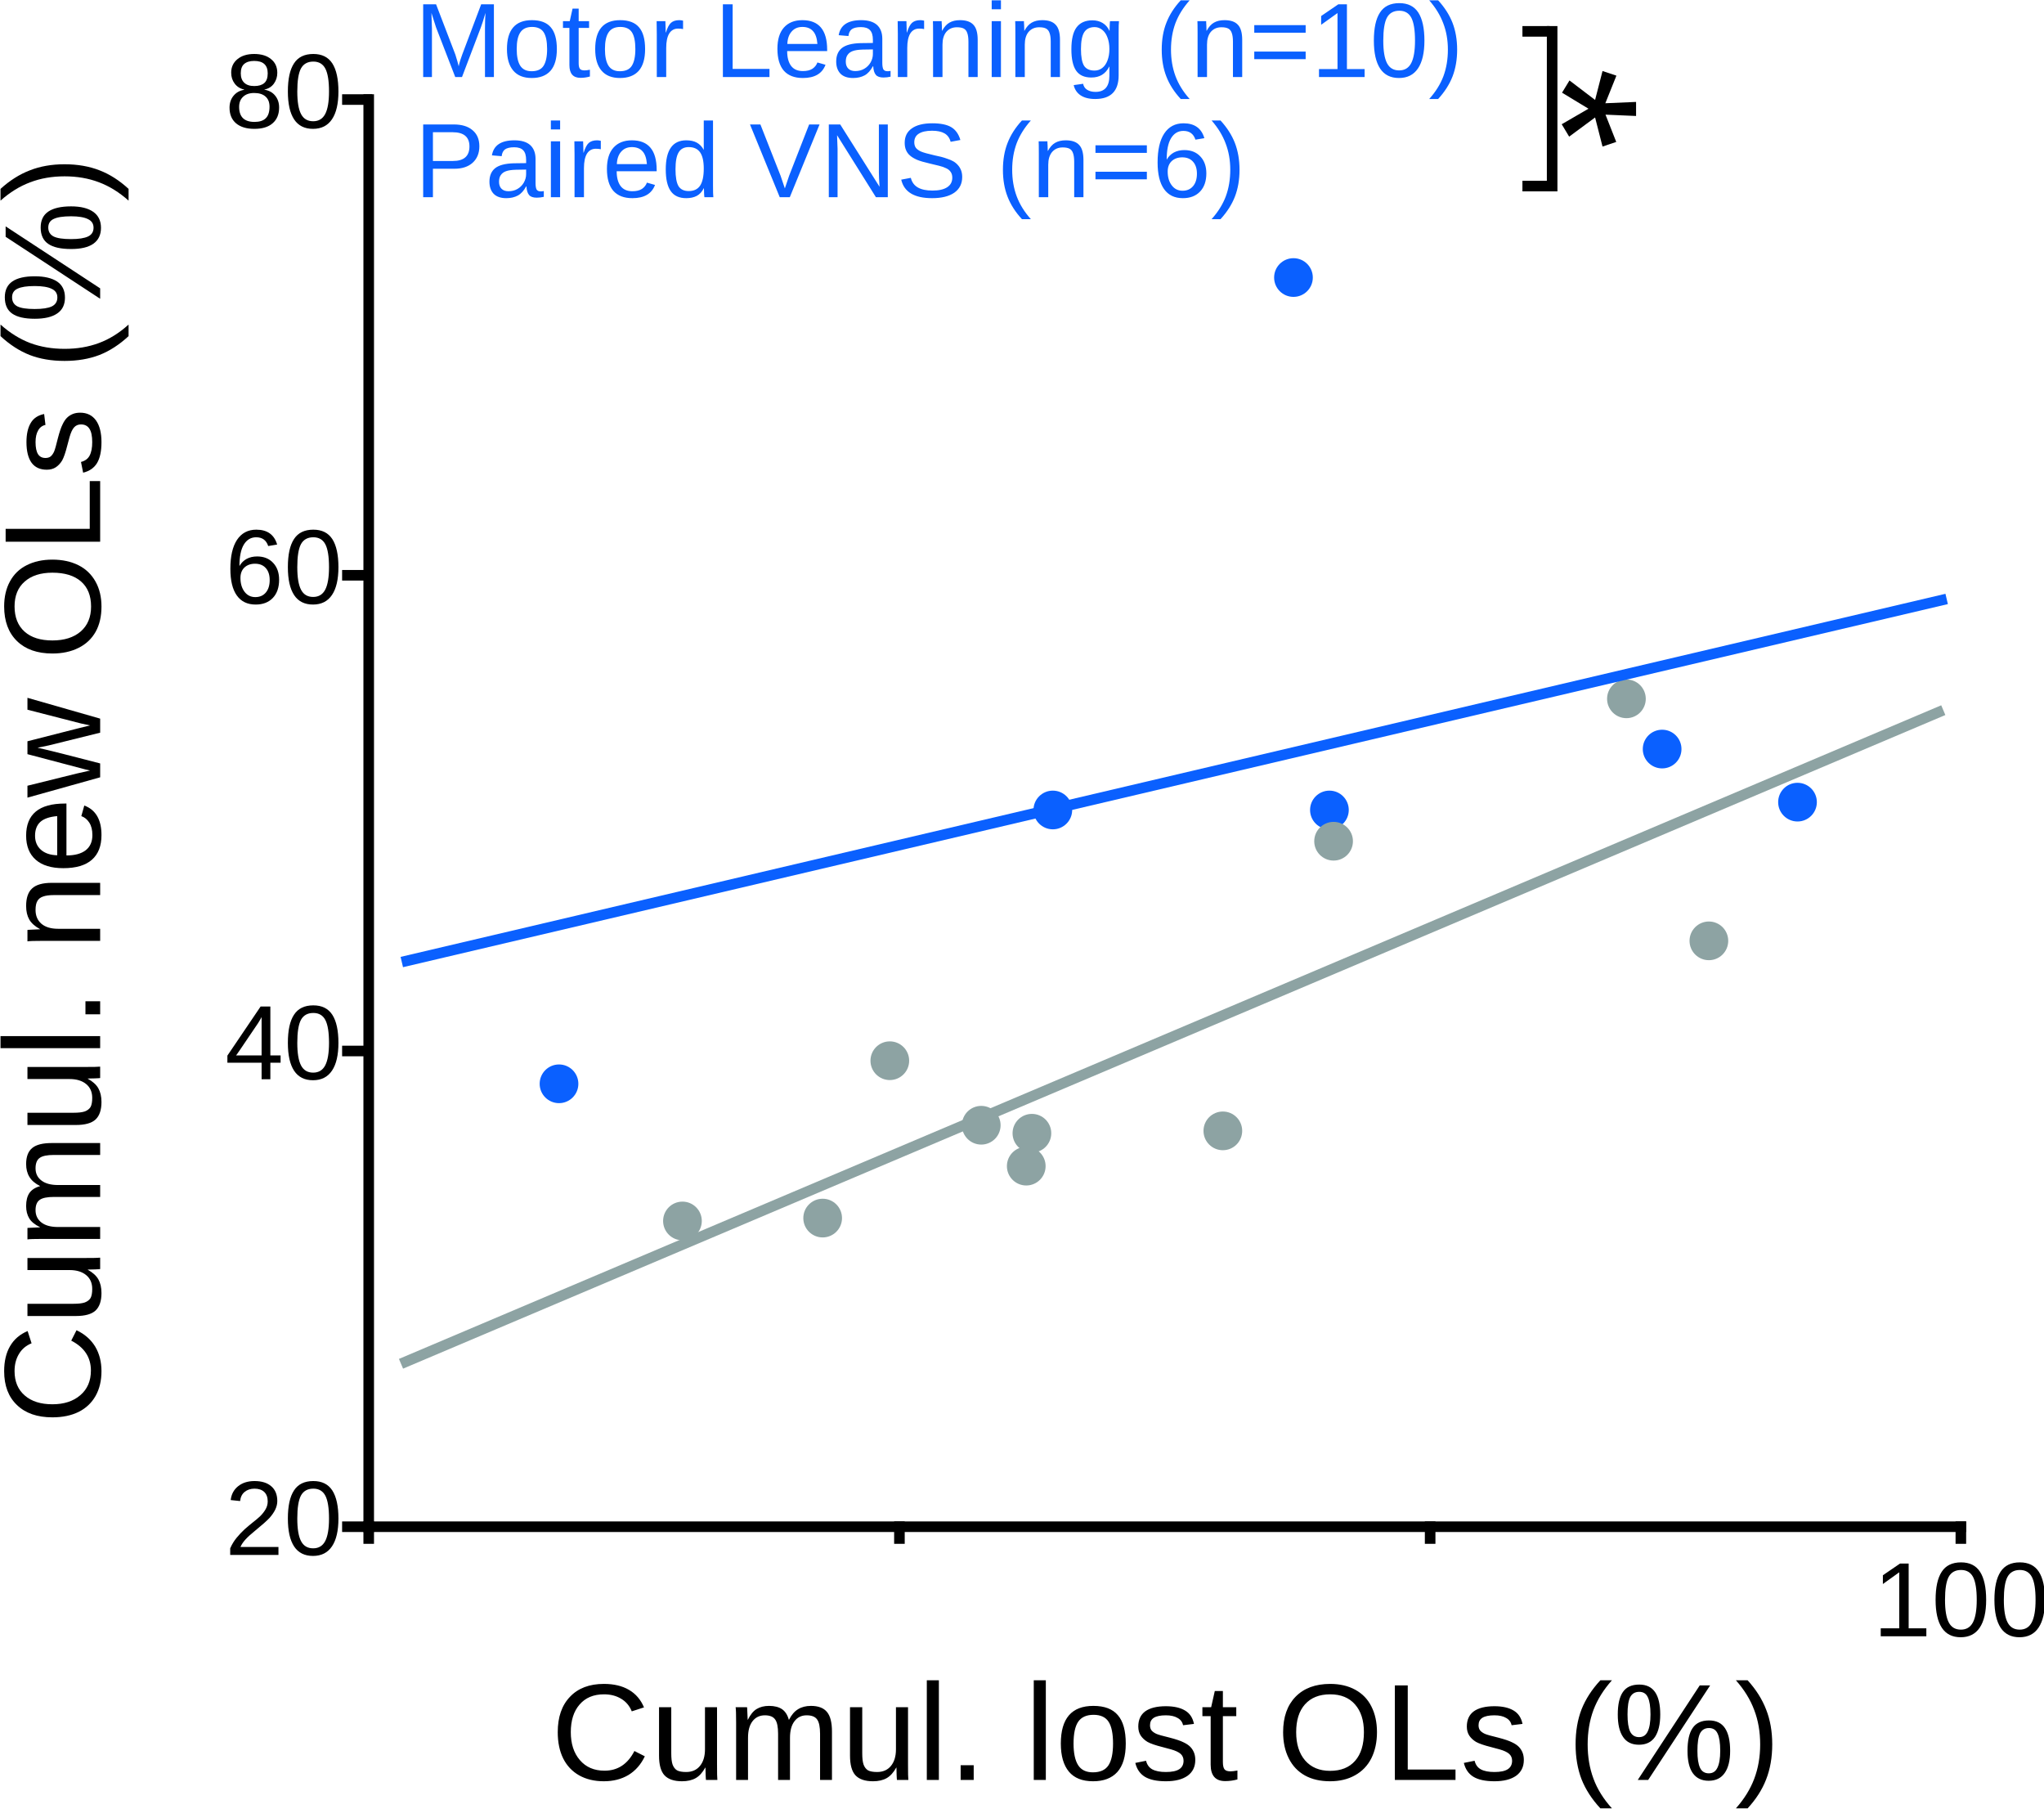
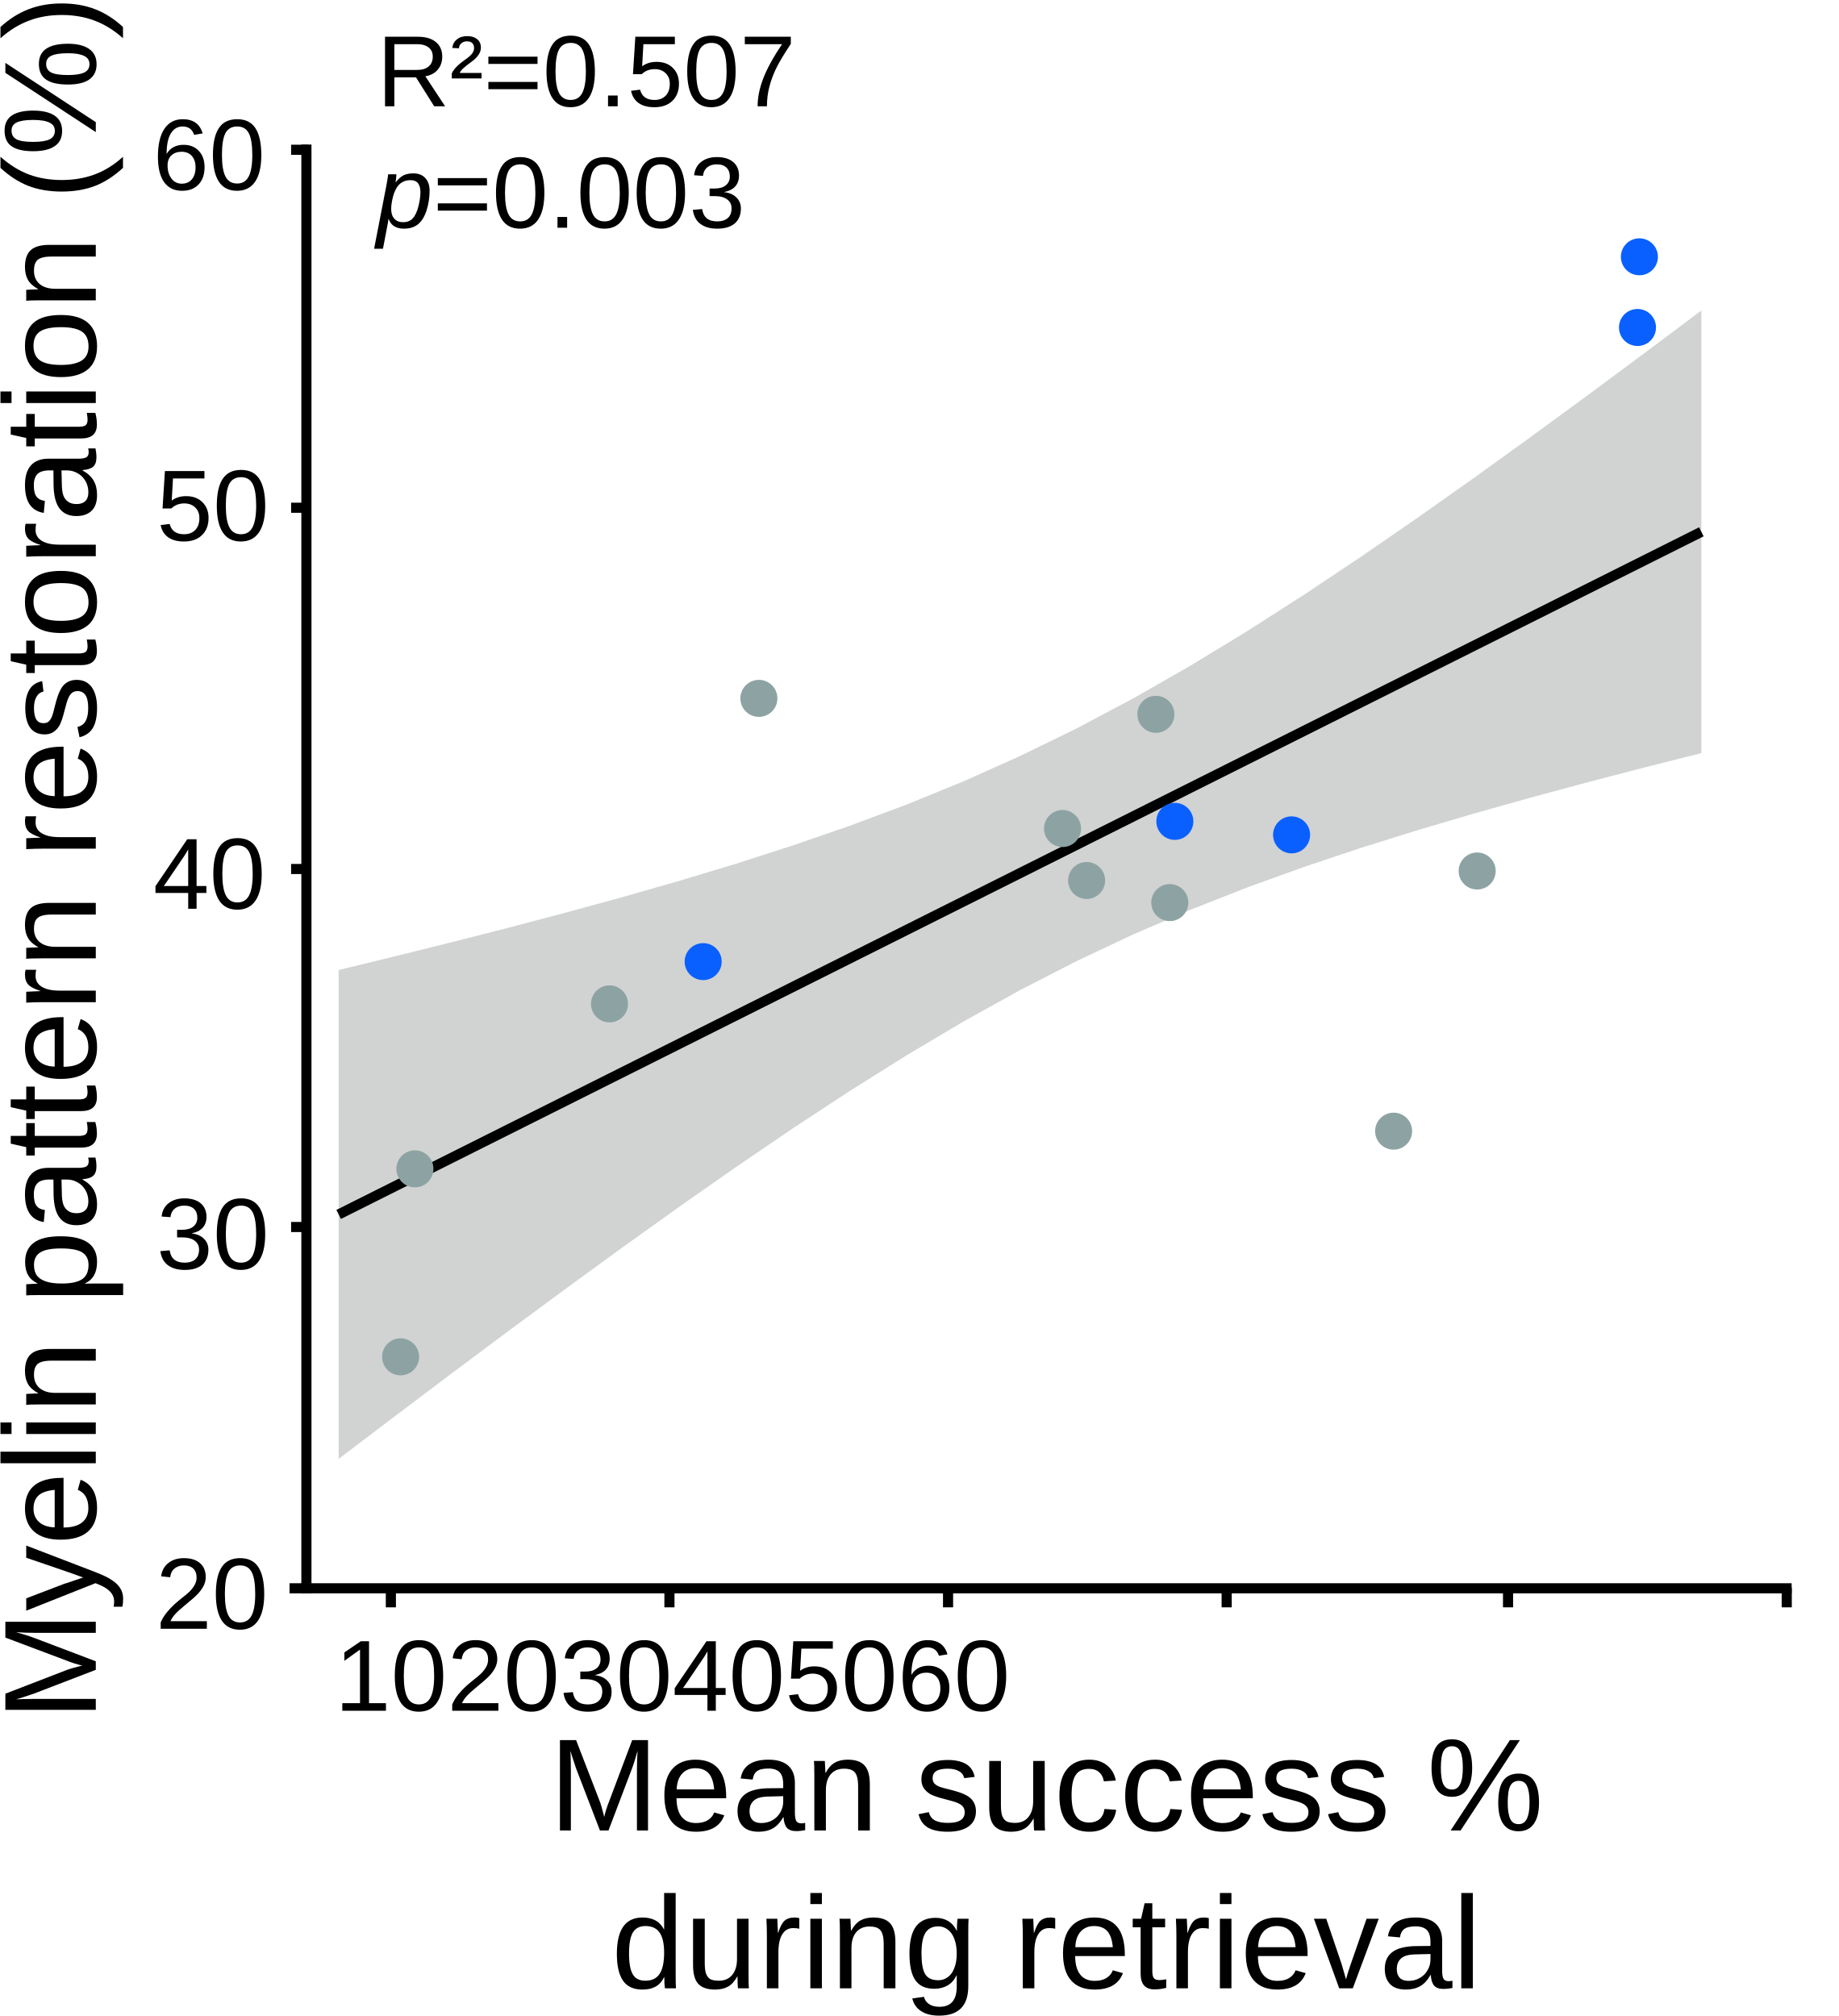
- <svg xmlns="http://www.w3.org/2000/svg" version="1.1" id="svg2" width="257.702" height="227.999" viewBox="0 0 257.702 227.999">
-   <defs id="defs6">
-     <clipPath clipPathUnits="userSpaceOnUse" id="clipPath1166">
-       <path d="M 0,848.693 H 668.693 V 0 H 0 Z" id="path1164" />
+ <svg xmlns="http://www.w3.org/2000/svg" version="1.1" id="svg1" width="242.263" height="265.748" viewBox="0 0 242.263 265.748">
+   <defs id="defs1">
+     <clipPath clipPathUnits="userSpaceOnUse" id="clipPath124">
+       <path d="M 0,0 H 669 V 849 H 0 Z" id="path124" />
    </clipPath>
-     <clipPath clipPathUnits="userSpaceOnUse" id="clipPath1198">
-       <path d="M 0,848.693 H 668.693 V 0 H 0 Z" id="path1196" />
-     </clipPath>
-     <clipPath clipPathUnits="userSpaceOnUse" id="clipPath1236">
-       <path d="M 0,848.693 H 668.693 V 0 H 0 Z" id="path1234" />
-     </clipPath>
-     <clipPath clipPathUnits="userSpaceOnUse" id="clipPath1260">
-       <path d="M 0,848.693 H 668.693 V 0 H 0 Z" id="path1258" />
+     <clipPath clipPathUnits="userSpaceOnUse" id="clipPath125">
+       <path d="M 636.036,436.516 H 815.62 V 587.891 H 636.036 Z" id="path125" />
    </clipPath>
  </defs>
-   <g id="g8" transform="matrix(1.333333,0,0,-1.333333,-570.2572,905.9661)">
-     <g id="g28987">
-       <text xml:space="preserve" transform="matrix(1,0,0,-1,479.7759,511.2109)" style="font-variant:normal;font-weight:normal;font-stretch:normal;font-size:13px;font-family:Arial;-inkscape-font-specification:ArialMT;writing-mode:lr-tb;fill:#000000;fill-opacity:1;fill-rule:nonzero;stroke:none" id="text1148">
-         <tspan x="0 9.386 16.614 27.443 34.671 37.557 41.171 44.785 47.671 54.899 61.399 65.013 68.627 78.741 85.969 92.469 96.083 100.412 111.969" y="0" id="tspan1146">Cumul. lost OLs (%)</tspan>
+   <g id="g1" transform="translate(-591.4049,-395.5853)">
+     <g id="g353">
+       <path id="path102" d="m 482.188,-453.685 v -1.957" style="fill:none;stroke:#000000;stroke-width:1;stroke-linecap:butt;stroke-linejoin:miter;stroke-miterlimit:10;stroke-dasharray:none;stroke-opacity:1" transform="scale(1.333333,-1.333204)" />
+       <path id="path103" d="m 509.723,-453.685 v -1.957" style="fill:none;stroke:#000000;stroke-width:1;stroke-linecap:butt;stroke-linejoin:miter;stroke-miterlimit:10;stroke-dasharray:none;stroke-opacity:1" transform="scale(1.333333,-1.333204)" />
+       <path id="path104" d="m 537.262,-453.685 v -1.957" style="fill:none;stroke:#000000;stroke-width:1;stroke-linecap:butt;stroke-linejoin:miter;stroke-miterlimit:10;stroke-dasharray:none;stroke-opacity:1" transform="scale(1.333333,-1.333204)" />
+       <path id="path105" d="m 564.801,-453.685 v -1.957" style="fill:none;stroke:#000000;stroke-width:1;stroke-linecap:butt;stroke-linejoin:miter;stroke-miterlimit:10;stroke-dasharray:none;stroke-opacity:1" transform="scale(1.333333,-1.333204)" />
+       <path id="path106" d="m 592.613,-453.685 v -1.957" style="fill:none;stroke:#000000;stroke-width:1;stroke-linecap:butt;stroke-linejoin:miter;stroke-miterlimit:10;stroke-dasharray:none;stroke-opacity:1" transform="scale(1.333333,-1.333204)" />
+       <path id="path107" d="m 620.16,-453.685 v -1.957" style="fill:none;stroke:#000000;stroke-width:1;stroke-linecap:butt;stroke-linejoin:miter;stroke-miterlimit:10;stroke-dasharray:none;stroke-opacity:1" transform="scale(1.333333,-1.333204)" />
+       <path id="path108" d="M 620.145,-453.759 H 473.84" style="fill:none;stroke:#000000;stroke-width:1;stroke-linecap:square;stroke-linejoin:miter;stroke-miterlimit:10;stroke-dasharray:none;stroke-opacity:1" transform="scale(1.333333,-1.333204)" />
+       <text id="text108" xml:space="preserve" transform="matrix(1.333333,0,0,1.333204,635.4973,621.0964)">
+         <tspan id="tspan108" style="font-variant:normal;font-weight:normal;font-size:10.005px;font-family:Arial;writing-mode:lr-tb;fill:#000000;fill-opacity:1;fill-rule:nonzero;stroke:none" x="0" dx="0 0 16.408 0 16.408 0 16.418 0 16.688 0 16.418" y="0">102030405060</tspan>
      </text>
-       <text xml:space="preserve" transform="matrix(0,1,1,0,437.1636,544.833)" style="font-variant:normal;font-weight:normal;font-stretch:normal;font-size:13px;font-family:Arial;-inkscape-font-specification:ArialMT;writing-mode:lr-tb;fill:#000000;fill-opacity:1;fill-rule:nonzero;stroke:none" id="text1152">
-         <tspan x="0 9.386 16.614 27.443 34.671 37.557 41.171 44.785 52.013 59.241 68.627 72.241 82.355 89.583 96.083 99.697 104.026 115.583" y="0" id="tspan1150">Cumul. new OLs (%)</tspan>
+       <text id="text109" xml:space="preserve" transform="matrix(1.333333,0,0,1.333203,663.7851,636.8769)">
+         <tspan id="tspan109" style="font-variant:normal;font-weight:normal;font-size:13.006px;font-family:Arial;writing-mode:lr-tb;fill:#000000;fill-opacity:1;fill-rule:nonzero;stroke:none" x="0" y="0">Mean success %</tspan>
+         <tspan id="tspan110" style="font-variant:normal;font-weight:normal;font-size:13.006px;font-family:Arial;writing-mode:lr-tb;fill:#000000;fill-opacity:1;fill-rule:nonzero;stroke:none" x="6.139" y="15.607">during retrieval</tspan>
      </text>
-       <text xml:space="preserve" transform="matrix(1,0,0,-1,466.8799,672.1943)" style="font-variant:normal;font-weight:normal;font-stretch:normal;font-size:10px;font-family:Arial;-inkscape-font-specification:ArialMT;writing-mode:lr-tb;fill:#0a60ff;fill-opacity:1;fill-rule:nonzero;stroke:none" id="text1158">
-         <tspan x="0 8.33 13.89 16.67 22.23 25.56 28.34 33.9 39.46 45.02 48.35 53.91 56.13 61.69 67.25 70.03 73.36 78.92 84.76 90.32 95.88" y="0" id="tspan1154">Motor Learning (n=10)</tspan>
-         <tspan x="0 6.67 12.23 14.45 17.78 23.34 28.9 31.68 38.35 45.57 52.24 55.02 58.35 63.91 69.75 75.31" y="11.36" id="tspan1156">Paired VNS (n=6)</tspan>
+       <text id="text110" xml:space="preserve" transform="matrix(1.333333,0,0,1.333204,611.9162,610.2905)">
+         <tspan id="tspan111" style="font-variant:normal;font-weight:normal;font-size:10.005px;font-family:Arial;writing-mode:lr-tb;fill:#000000;fill-opacity:1;fill-rule:nonzero;stroke:none" x="0" y="0">20</tspan>
+         <tspan id="tspan112" style="font-variant:normal;font-weight:normal;font-size:10.005px;font-family:Arial;writing-mode:lr-tb;fill:#000000;fill-opacity:1;fill-rule:nonzero;stroke:none" x="0.09" y="-35.576">30</tspan>
+         <tspan id="tspan113" style="font-variant:normal;font-weight:normal;font-size:10.005px;font-family:Arial;writing-mode:lr-tb;fill:#000000;fill-opacity:1;fill-rule:nonzero;stroke:none" x="-0.25" y="-71.193">40</tspan>
+         <tspan id="tspan114" style="font-variant:normal;font-weight:normal;font-size:10.005px;font-family:Arial;writing-mode:lr-tb;fill:#000000;fill-opacity:1;fill-rule:nonzero;stroke:none" x="0.09" y="-107.599">50</tspan>
+         <tspan id="tspan115" style="font-variant:normal;font-weight:normal;font-size:10.005px;font-family:Arial;writing-mode:lr-tb;fill:#000000;fill-opacity:1;fill-rule:nonzero;stroke:none" x="-0.29" y="-142.275">60</tspan>
      </text>
-       <g id="g1160">
-         <g id="g1162" clip-path="url(#clipPath1166)">
-           <g id="g1168" transform="translate(613.1077,535.1492)">
-             <path d="M 0,0 H -150.55" style="fill:none;stroke:#000000;stroke-width:1;stroke-linecap:square;stroke-linejoin:miter;stroke-miterlimit:10;stroke-dasharray:none;stroke-opacity:1" id="path1170" />
-           </g>
-           <g id="g1172" transform="translate(462.5578,535.1492)">
-             <path d="M 0,0 V -1.117" style="fill:none;stroke:#000000;stroke-width:1;stroke-linecap:square;stroke-linejoin:miter;stroke-miterlimit:10;stroke-dasharray:none;stroke-opacity:1" id="path1174" />
-           </g>
-           <g id="g1176" transform="translate(512.7411,535.1492)">
-             <path d="M 0,0 V -1.117" style="fill:none;stroke:#000000;stroke-width:1;stroke-linecap:square;stroke-linejoin:miter;stroke-miterlimit:10;stroke-dasharray:none;stroke-opacity:1" id="path1178" />
-           </g>
-           <g id="g1180" transform="translate(562.9244,535.1492)">
-             <path d="M 0,0 V -1.117" style="fill:none;stroke:#000000;stroke-width:1;stroke-linecap:square;stroke-linejoin:miter;stroke-miterlimit:10;stroke-dasharray:none;stroke-opacity:1" id="path1182" />
-           </g>
-           <g id="g1184" transform="translate(613.1077,535.1492)">
-             <path d="M 0,0 V -1.117" style="fill:none;stroke:#000000;stroke-width:1;stroke-linecap:square;stroke-linejoin:miter;stroke-miterlimit:10;stroke-dasharray:none;stroke-opacity:1" id="path1186" />
+       <path id="path115" d="m 472.172,-453.759 h 1.668" style="fill:none;stroke:#000000;stroke-width:1;stroke-linecap:butt;stroke-linejoin:miter;stroke-miterlimit:10;stroke-dasharray:none;stroke-opacity:1" transform="scale(1.333333,-1.333204)" />
+       <path id="path116" d="m 472.328,-418.037 h 1.668" style="fill:none;stroke:#000000;stroke-width:1;stroke-linecap:butt;stroke-linejoin:miter;stroke-miterlimit:10;stroke-dasharray:none;stroke-opacity:1" transform="scale(1.333333,-1.333204)" />
+       <path id="path117" d="m 472.328,-382.639 h 1.668" style="fill:none;stroke:#000000;stroke-width:1;stroke-linecap:butt;stroke-linejoin:miter;stroke-miterlimit:10;stroke-dasharray:none;stroke-opacity:1" transform="scale(1.333333,-1.333204)" />
+       <path id="path118" d="m 472.328,-346.92 h 1.668" style="fill:none;stroke:#000000;stroke-width:1;stroke-linecap:butt;stroke-linejoin:miter;stroke-miterlimit:10;stroke-dasharray:none;stroke-opacity:1" transform="scale(1.333333,-1.333204)" />
+       <path id="path119" d="m 472.328,-311.526 h 1.668" style="fill:none;stroke:#000000;stroke-width:1;stroke-linecap:butt;stroke-linejoin:miter;stroke-miterlimit:10;stroke-dasharray:none;stroke-opacity:1" transform="scale(1.333333,-1.333204)" />
+       <path id="path120" d="m 473.84,-453.759 v 142.248" style="fill:none;stroke:#000000;stroke-width:1;stroke-linecap:square;stroke-linejoin:miter;stroke-miterlimit:10;stroke-dasharray:none;stroke-opacity:1" transform="scale(1.333333,-1.333204)" />
+       <text id="text120" xml:space="preserve" transform="matrix(0,-1.333333,1.333463,0,604.0298,627.2061)">
+         <tspan id="tspan120" style="font-variant:normal;font-weight:normal;font-size:13.005px;font-family:Arial;writing-mode:lr-tb;fill:#000000;fill-opacity:1;fill-rule:nonzero;stroke:none" x="0" y="0"> Myelin pattern restoration (%)</tspan>
+       </text>
+       <text id="text121" xml:space="preserve" transform="matrix(1.333333,0,0,1.333204,641.0428,409.5942)">
+         <tspan id="tspan121" style="font-variant:normal;font-weight:normal;font-size:10.005px;font-family:Arial;writing-mode:lr-tb;fill:#000000;fill-opacity:1;fill-rule:nonzero;stroke:none" x="0" y="0">R²=0.507</tspan>
+         <tspan id="tspan122" style="font-style:italic;font-variant:normal;font-weight:normal;font-size:10.005px;font-family:Arial;writing-mode:lr-tb;fill:#000000;fill-opacity:1;fill-rule:nonzero;stroke:none" x="0" y="12.006">p</tspan>
+         <tspan id="tspan123" style="font-variant:normal;font-weight:normal;font-size:10.005px;font-family:Arial;writing-mode:lr-tb;fill:#000000;fill-opacity:1;fill-rule:nonzero;stroke:none" x="5.563" y="12.006">=0.003</tspan>
+       </text>
+       <g opacity="0.247" id="g128">
+         <g clip-path="url(#clipPath125)" id="g127">
+           <g id="g126">
+             <path d="m 477.027,392.59 5.614,-1.367 5.609,-1.395 5.613,-1.433 5.614,-1.481 5.609,-1.535 5.613,-1.606 5.613,-1.695 5.61,-1.805 5.613,-1.937 5.613,-2.098 5.614,-2.289 5.609,-2.511 5.613,-2.739 5.61,-2.98 5.613,-3.211 5.613,-3.414 5.614,-3.598 5.609,-3.742 5.613,-3.867 5.614,-3.969 5.609,-4.047 5.613,-4.113 5.613,-4.164 5.614,-4.207 v 43.758 l -5.614,1.417 -5.613,1.461 -5.613,1.512 -5.609,1.578 -5.614,1.653 -5.613,1.757 -5.609,1.879 -5.614,2.028 -5.613,2.211 -5.613,2.414 -5.61,2.644 -5.613,2.883 -5.609,3.113 -5.614,3.336 -5.613,3.524 -5.613,3.687 -5.61,3.82 -5.613,3.93 -5.613,4.016 -5.609,4.09 -5.614,4.14 -5.613,4.192 -5.609,4.23 -5.614,4.258 z" style="fill:#464749;fill-opacity:1;fill-rule:evenodd;stroke:none" transform="scale(1.333333)" clip-path="url(#clipPath124)" id="path126" />
          </g>
        </g>
      </g>
-       <text xml:space="preserve" transform="matrix(1,0,0,-1,604.7661,524.7939)" style="font-variant:normal;font-weight:normal;font-stretch:normal;font-size:10px;font-family:Arial;-inkscape-font-specification:ArialMT;writing-mode:lr-tb;fill:#000000;fill-opacity:1;fill-rule:nonzero;stroke:none" id="text1190">
-         <tspan x="0 5.56 11.12 -147.77 -142.21 -47.4 -41.84 -97.58 -92.02" y="0" id="tspan1188">100408060</tspan>
-       </text>
-       <g id="g1192">
-         <g id="g1194" clip-path="url(#clipPath1198)">
-           <g id="g1200" transform="translate(460.0424,535.1492)">
-             <path d="M 0,0 H 2.53" style="fill:none;stroke:#000000;stroke-width:1;stroke-linecap:butt;stroke-linejoin:miter;stroke-miterlimit:10;stroke-dasharray:none;stroke-opacity:1" id="path1202" />
-           </g>
-           <g id="g1204" transform="translate(460.0424,580.1208)">
-             <path d="M 0,0 H 2.835" style="fill:none;stroke:#000000;stroke-width:1;stroke-linecap:butt;stroke-linejoin:miter;stroke-miterlimit:10;stroke-dasharray:none;stroke-opacity:1" id="path1206" />
-           </g>
-           <g id="g1208" transform="translate(460.0424,625.0924)">
-             <path d="M 0,0 H 2.835" style="fill:none;stroke:#000000;stroke-width:1;stroke-linecap:butt;stroke-linejoin:miter;stroke-miterlimit:10;stroke-dasharray:none;stroke-opacity:1" id="path1210" />
-           </g>
-           <g id="g1212" transform="translate(460.0424,670.064)">
-             <path d="M 0,0 H 2.835" style="fill:none;stroke:#000000;stroke-width:1;stroke-linecap:butt;stroke-linejoin:miter;stroke-miterlimit:10;stroke-dasharray:none;stroke-opacity:1" id="path1214" />
-           </g>
-           <g id="g1216" transform="translate(462.5578,535.1492)">
-             <path d="M 0,0 V 134.915" style="fill:none;stroke:#000000;stroke-width:1;stroke-linecap:square;stroke-linejoin:miter;stroke-miterlimit:10;stroke-dasharray:none;stroke-opacity:1" id="path1218" />
-           </g>
-         </g>
-       </g>
-       <text xml:space="preserve" transform="matrix(1,0,0,-1,448.9604,532.4814)" style="font-variant:normal;font-weight:normal;font-stretch:normal;font-size:10px;font-family:Arial;-inkscape-font-specification:ArialMT;writing-mode:lr-tb;fill:#000000;fill-opacity:1;fill-rule:nonzero;stroke:none" id="text1228">
-         <tspan x="0 5.56" y="0" id="tspan1220">20</tspan>
-         <tspan x="0 5.56" y="-44.97" id="tspan1222">40</tspan>
-         <tspan x="0 5.56" y="-89.94" id="tspan1224">60</tspan>
-         <tspan x="0 5.56" y="-134.91" id="tspan1226">80</tspan>
-       </text>
-       <g id="g1230">
-         <g id="g1232" clip-path="url(#clipPath1236)">
-           <g id="g1238" transform="translate(574.4604,676.5104)">
-             <path d="M 0,0 V -14.626" style="fill:none;stroke:#000000;stroke-width:1;stroke-linecap:square;stroke-linejoin:miter;stroke-miterlimit:10;stroke-dasharray:none;stroke-opacity:1" id="path1240" />
-           </g>
-           <g id="g1242" transform="translate(572.1514,676.5104)">
-             <path d="M 0,0 H 1.561" style="fill:none;stroke:#000000;stroke-width:1;stroke-linecap:square;stroke-linejoin:miter;stroke-miterlimit:10;stroke-dasharray:none;stroke-opacity:1" id="path1244" />
-           </g>
-           <g id="g1246" transform="translate(572.1511,661.8848)">
-             <path d="M 0,0 H 1.561" style="fill:none;stroke:#000000;stroke-width:1;stroke-linecap:square;stroke-linejoin:miter;stroke-miterlimit:10;stroke-dasharray:none;stroke-opacity:1" id="path1248" />
-           </g>
-         </g>
-       </g>
-       <text xml:space="preserve" transform="matrix(0,-1,-1,0,568.6309,673.0889)" style="font-variant:normal;font-weight:normal;font-stretch:normal;font-size:20px;font-family:Arial;-inkscape-font-specification:ArialMT;writing-mode:lr-tb;fill:#000000;fill-opacity:1;fill-rule:nonzero;stroke:none" id="text1252">
-         <tspan x="0" y="0" id="tspan1250">*</tspan>
-       </text>
-       <g id="g1254">
-         <g id="g1256" clip-path="url(#clipPath1260)">
-           <g id="g1262" transform="translate(481.8813,577.0191)">
-             <path d="m 0,0 c 0,-0.734 -0.595,-1.329 -1.329,-1.329 -0.735,0 -1.33,0.595 -1.33,1.329 0,0.734 0.595,1.329 1.33,1.329 C -0.595,1.329 0,0.734 0,0" style="fill:#0a60ff;fill-opacity:1;fill-rule:nonzero;stroke:none" id="path1264" />
-           </g>
-           <g id="g1266" transform="translate(481.8813,577.0191)">
-             <path d="m 0,0 c 0,-0.734 -0.595,-1.329 -1.329,-1.329 -0.735,0 -1.33,0.595 -1.33,1.329 0,0.734 0.595,1.329 1.33,1.329 C -0.595,1.329 0,0.734 0,0 Z" style="fill:none;stroke:#0a60ff;stroke-width:1;stroke-linecap:butt;stroke-linejoin:miter;stroke-miterlimit:10;stroke-dasharray:none;stroke-opacity:1" id="path1268" />
-           </g>
-           <g id="g1270" transform="translate(493.5536,564.0526)">
-             <path d="m 0,0 c 0,-0.734 -0.595,-1.329 -1.329,-1.329 -0.735,0 -1.33,0.595 -1.33,1.329 0,0.734 0.595,1.329 1.33,1.329 C -0.595,1.329 0,0.734 0,0" style="fill:#8da3a3;fill-opacity:1;fill-rule:nonzero;stroke:none" id="path1272" />
-           </g>
-           <g id="g1274" transform="translate(493.5536,564.0526)">
-             <path d="m 0,0 c 0,-0.734 -0.595,-1.329 -1.329,-1.329 -0.735,0 -1.33,0.595 -1.33,1.329 0,0.734 0.595,1.329 1.33,1.329 C -0.595,1.329 0,0.734 0,0 Z" style="fill:none;stroke:#8da3a3;stroke-width:1;stroke-linecap:butt;stroke-linejoin:miter;stroke-miterlimit:10;stroke-dasharray:none;stroke-opacity:1" id="path1276" />
-           </g>
-           <g id="g1278" transform="translate(506.8116,564.3251)">
-             <path d="m 0,0 c 0,-0.734 -0.595,-1.329 -1.329,-1.329 -0.735,0 -1.33,0.595 -1.33,1.329 0,0.734 0.595,1.329 1.33,1.329 C -0.595,1.329 0,0.734 0,0" style="fill:#8da3a3;fill-opacity:1;fill-rule:nonzero;stroke:none" id="path1280" />
-           </g>
-           <g id="g1282" transform="translate(506.8116,564.3251)">
-             <path d="m 0,0 c 0,-0.734 -0.595,-1.329 -1.329,-1.329 -0.735,0 -1.33,0.595 -1.33,1.329 0,0.734 0.595,1.329 1.33,1.329 C -0.595,1.329 0,0.734 0,0 Z" style="fill:none;stroke:#8da3a3;stroke-width:1;stroke-linecap:butt;stroke-linejoin:miter;stroke-miterlimit:10;stroke-dasharray:none;stroke-opacity:1" id="path1284" />
-           </g>
-           <g id="g1286" transform="translate(513.1616,579.2014)">
-             <path d="m 0,0 c 0,-0.734 -0.595,-1.329 -1.329,-1.329 -0.735,0 -1.33,0.595 -1.33,1.329 0,0.734 0.595,1.329 1.33,1.329 C -0.595,1.329 0,0.734 0,0" style="fill:#8da3a3;fill-opacity:1;fill-rule:nonzero;stroke:none" id="path1288" />
-           </g>
-           <g id="g1290" transform="translate(513.1616,579.2014)">
-             <path d="m 0,0 c 0,-0.734 -0.595,-1.329 -1.329,-1.329 -0.735,0 -1.33,0.595 -1.33,1.329 0,0.734 0.595,1.329 1.33,1.329 C -0.595,1.329 0,0.734 0,0 Z" style="fill:none;stroke:#8da3a3;stroke-width:1;stroke-linecap:butt;stroke-linejoin:miter;stroke-miterlimit:10;stroke-dasharray:none;stroke-opacity:1" id="path1292" />
-           </g>
-           <g id="g1294" transform="translate(521.8073,573.1022)">
-             <path d="m 0,0 c 0,-0.734 -0.595,-1.329 -1.329,-1.329 -0.735,0 -1.33,0.595 -1.33,1.329 0,0.734 0.595,1.329 1.33,1.329 C -0.595,1.329 0,0.734 0,0" style="fill:#8da3a3;fill-opacity:1;fill-rule:nonzero;stroke:none" id="path1296" />
-           </g>
-           <g id="g1298" transform="translate(521.8073,573.1022)">
-             <path d="m 0,0 c 0,-0.734 -0.595,-1.329 -1.329,-1.329 -0.735,0 -1.33,0.595 -1.33,1.329 0,0.734 0.595,1.329 1.33,1.329 C -0.595,1.329 0,0.734 0,0 Z" style="fill:none;stroke:#8da3a3;stroke-width:1;stroke-linecap:butt;stroke-linejoin:miter;stroke-miterlimit:10;stroke-dasharray:none;stroke-opacity:1" id="path1300" />
-           </g>
-           <g id="g1302" transform="translate(526.0629,569.2359)">
-             <path d="m 0,0 c 0,-0.734 -0.595,-1.329 -1.329,-1.329 -0.735,0 -1.33,0.595 -1.33,1.329 0,0.734 0.595,1.329 1.33,1.329 C -0.595,1.329 0,0.734 0,0" style="fill:#8da3a3;fill-opacity:1;fill-rule:nonzero;stroke:none" id="path1304" />
-           </g>
-           <g id="g1306" transform="translate(526.0629,569.2359)">
-             <path d="m 0,0 c 0,-0.734 -0.595,-1.329 -1.329,-1.329 -0.735,0 -1.33,0.595 -1.33,1.329 0,0.734 0.595,1.329 1.33,1.329 C -0.595,1.329 0,0.734 0,0 Z" style="fill:none;stroke:#8da3a3;stroke-width:1;stroke-linecap:butt;stroke-linejoin:miter;stroke-miterlimit:10;stroke-dasharray:none;stroke-opacity:1" id="path1308" />
-           </g>
-           <g id="g1310" transform="translate(526.5977,572.3453)">
-             <path d="m 0,0 c 0,-0.734 -0.595,-1.329 -1.329,-1.329 -0.735,0 -1.33,0.595 -1.33,1.329 0,0.734 0.595,1.329 1.33,1.329 C -0.595,1.329 0,0.734 0,0" style="fill:#8da3a3;fill-opacity:1;fill-rule:nonzero;stroke:none" id="path1312" />
-           </g>
-           <g id="g1314" transform="translate(526.5977,572.3453)">
-             <path d="m 0,0 c 0,-0.734 -0.595,-1.329 -1.329,-1.329 -0.735,0 -1.33,0.595 -1.33,1.329 0,0.734 0.595,1.329 1.33,1.329 C -0.595,1.329 0,0.734 0,0 Z" style="fill:none;stroke:#8da3a3;stroke-width:1;stroke-linecap:butt;stroke-linejoin:miter;stroke-miterlimit:10;stroke-dasharray:none;stroke-opacity:1" id="path1316" />
-           </g>
-           <g id="g1318" transform="translate(528.5762,602.9049)">
-             <path d="m 0,0 c 0,-0.734 -0.595,-1.329 -1.329,-1.329 -0.735,0 -1.33,0.595 -1.33,1.329 0,0.734 0.595,1.329 1.33,1.329 C -0.595,1.329 0,0.734 0,0" style="fill:#0a60ff;fill-opacity:1;fill-rule:nonzero;stroke:none" id="path1320" />
-           </g>
-           <g id="g1322" transform="translate(528.5762,602.9049)">
-             <path d="m 0,0 c 0,-0.734 -0.595,-1.329 -1.329,-1.329 -0.735,0 -1.33,0.595 -1.33,1.329 0,0.734 0.595,1.329 1.33,1.329 C -0.595,1.329 0,0.734 0,0 Z" style="fill:none;stroke:#0a60ff;stroke-width:1;stroke-linecap:butt;stroke-linejoin:miter;stroke-miterlimit:10;stroke-dasharray:none;stroke-opacity:1" id="path1324" />
-           </g>
-           <g id="g1326" transform="translate(544.6523,572.57)">
-             <path d="m 0,0 c 0,-0.734 -0.595,-1.329 -1.329,-1.329 -0.735,0 -1.33,0.595 -1.33,1.329 0,0.734 0.595,1.329 1.33,1.329 C -0.595,1.329 0,0.734 0,0" style="fill:#8da3a3;fill-opacity:1;fill-rule:nonzero;stroke:none" id="path1328" />
-           </g>
-           <g id="g1330" transform="translate(544.6523,572.57)">
-             <path d="m 0,0 c 0,-0.734 -0.595,-1.329 -1.329,-1.329 -0.735,0 -1.33,0.595 -1.33,1.329 0,0.734 0.595,1.329 1.33,1.329 C -0.595,1.329 0,0.734 0,0 Z" style="fill:none;stroke:#8da3a3;stroke-width:1;stroke-linecap:butt;stroke-linejoin:miter;stroke-miterlimit:10;stroke-dasharray:none;stroke-opacity:1" id="path1332" />
-           </g>
-           <g id="g1334" transform="translate(551.3301,653.2385)">
-             <path d="m 0,0 c 0,-0.734 -0.595,-1.329 -1.329,-1.329 -0.735,0 -1.33,0.595 -1.33,1.329 0,0.734 0.595,1.329 1.33,1.329 C -0.595,1.329 0,0.734 0,0" style="fill:#0a60ff;fill-opacity:1;fill-rule:nonzero;stroke:none" id="path1336" />
-           </g>
-           <g id="g1338" transform="translate(551.3301,653.2385)">
-             <path d="m 0,0 c 0,-0.734 -0.595,-1.329 -1.329,-1.329 -0.735,0 -1.33,0.595 -1.33,1.329 0,0.734 0.595,1.329 1.33,1.329 C -0.595,1.329 0,0.734 0,0 Z" style="fill:none;stroke:#0a60ff;stroke-width:1;stroke-linecap:butt;stroke-linejoin:miter;stroke-miterlimit:10;stroke-dasharray:none;stroke-opacity:1" id="path1340" />
-           </g>
-           <g id="g1342" transform="translate(554.7297,602.9049)">
-             <path d="m 0,0 c 0,-0.734 -0.595,-1.329 -1.329,-1.329 -0.735,0 -1.33,0.595 -1.33,1.329 0,0.734 0.595,1.329 1.33,1.329 C -0.595,1.329 0,0.734 0,0" style="fill:#0a60ff;fill-opacity:1;fill-rule:nonzero;stroke:none" id="path1344" />
-           </g>
-           <g id="g1346" transform="translate(554.7297,602.9049)">
-             <path d="m 0,0 c 0,-0.734 -0.595,-1.329 -1.329,-1.329 -0.735,0 -1.33,0.595 -1.33,1.329 0,0.734 0.595,1.329 1.33,1.329 C -0.595,1.329 0,0.734 0,0 Z" style="fill:none;stroke:#0a60ff;stroke-width:1;stroke-linecap:butt;stroke-linejoin:miter;stroke-miterlimit:10;stroke-dasharray:none;stroke-opacity:1" id="path1348" />
-           </g>
-           <g id="g1350" transform="translate(555.1238,599.9506)">
-             <path d="m 0,0 c 0,-0.734 -0.595,-1.329 -1.329,-1.329 -0.735,0 -1.33,0.595 -1.33,1.329 0,0.734 0.595,1.329 1.33,1.329 C -0.595,1.329 0,0.734 0,0" style="fill:#8da3a3;fill-opacity:1;fill-rule:nonzero;stroke:none" id="path1352" />
-           </g>
-           <g id="g1354" transform="translate(555.1238,599.9506)">
-             <path d="m 0,0 c 0,-0.734 -0.595,-1.329 -1.329,-1.329 -0.735,0 -1.33,0.595 -1.33,1.329 0,0.734 0.595,1.329 1.33,1.329 C -0.595,1.329 0,0.734 0,0 Z" style="fill:none;stroke:#8da3a3;stroke-width:1;stroke-linecap:butt;stroke-linejoin:miter;stroke-miterlimit:10;stroke-dasharray:none;stroke-opacity:1" id="path1356" />
-           </g>
-           <g id="g1358" transform="translate(582.8143,613.4127)">
-             <path d="m 0,0 c 0,-0.734 -0.595,-1.329 -1.329,-1.329 -0.735,0 -1.33,0.595 -1.33,1.329 0,0.734 0.595,1.329 1.33,1.329 C -0.595,1.329 0,0.734 0,0" style="fill:#8da3a3;fill-opacity:1;fill-rule:nonzero;stroke:none" id="path1360" />
-           </g>
-           <g id="g1362" transform="translate(582.8143,613.4127)">
-             <path d="m 0,0 c 0,-0.734 -0.595,-1.329 -1.329,-1.329 -0.735,0 -1.33,0.595 -1.33,1.329 0,0.734 0.595,1.329 1.33,1.329 C -0.595,1.329 0,0.734 0,0 Z" style="fill:none;stroke:#8da3a3;stroke-width:1;stroke-linecap:butt;stroke-linejoin:miter;stroke-miterlimit:10;stroke-dasharray:none;stroke-opacity:1" id="path1364" />
-           </g>
-           <g id="g1366" transform="translate(586.1903,608.6634)">
-             <path d="m 0,0 c 0,-0.734 -0.595,-1.329 -1.329,-1.329 -0.735,0 -1.33,0.595 -1.33,1.329 0,0.734 0.595,1.329 1.33,1.329 C -0.595,1.329 0,0.734 0,0" style="fill:#0a60ff;fill-opacity:1;fill-rule:nonzero;stroke:none" id="path1368" />
-           </g>
-           <g id="g1370" transform="translate(586.1903,608.6634)">
-             <path d="m 0,0 c 0,-0.734 -0.595,-1.329 -1.329,-1.329 -0.735,0 -1.33,0.595 -1.33,1.329 0,0.734 0.595,1.329 1.33,1.329 C -0.595,1.329 0,0.734 0,0 Z" style="fill:none;stroke:#0a60ff;stroke-width:1;stroke-linecap:butt;stroke-linejoin:miter;stroke-miterlimit:10;stroke-dasharray:none;stroke-opacity:1" id="path1372" />
-           </g>
-           <g id="g1374" transform="translate(590.6111,590.533)">
-             <path d="m 0,0 c 0,-0.734 -0.595,-1.329 -1.329,-1.329 -0.735,0 -1.33,0.595 -1.33,1.329 0,0.734 0.595,1.329 1.33,1.329 C -0.595,1.329 0,0.734 0,0" style="fill:#8da3a3;fill-opacity:1;fill-rule:nonzero;stroke:none" id="path1376" />
-           </g>
-           <g id="g1378" transform="translate(590.6111,590.533)">
-             <path d="m 0,0 c 0,-0.734 -0.595,-1.329 -1.329,-1.329 -0.735,0 -1.33,0.595 -1.33,1.329 0,0.734 0.595,1.329 1.33,1.329 C -0.595,1.329 0,0.734 0,0 Z" style="fill:none;stroke:#8da3a3;stroke-width:1;stroke-linecap:butt;stroke-linejoin:miter;stroke-miterlimit:10;stroke-dasharray:none;stroke-opacity:1" id="path1380" />
-           </g>
-           <g id="g1382" transform="translate(598.991,603.6451)">
-             <path d="m 0,0 c 0,-0.734 -0.595,-1.329 -1.329,-1.329 -0.735,0 -1.33,0.595 -1.33,1.329 0,0.734 0.595,1.329 1.33,1.329 C -0.595,1.329 0,0.734 0,0" style="fill:#0a60ff;fill-opacity:1;fill-rule:nonzero;stroke:none" id="path1384" />
-           </g>
-           <g id="g1386" transform="translate(598.991,603.6451)">
-             <path d="m 0,0 c 0,-0.734 -0.595,-1.329 -1.329,-1.329 -0.735,0 -1.33,0.595 -1.33,1.329 0,0.734 0.595,1.329 1.33,1.329 C -0.595,1.329 0,0.734 0,0 Z" style="fill:none;stroke:#0a60ff;stroke-width:1;stroke-linecap:butt;stroke-linejoin:miter;stroke-miterlimit:10;stroke-dasharray:none;stroke-opacity:1" id="path1388" />
-           </g>
-           <g id="g1390" transform="translate(465.6115,550.5524)">
-             <path d="M 0,0 145.835,61.789" style="fill:#8da3a3;fill-opacity:1;fill-rule:nonzero;stroke:#8da3a3;stroke-width:1;stroke-linecap:butt;stroke-linejoin:miter;stroke-miterlimit:10;stroke-dasharray:none;stroke-opacity:1" id="path1392" />
-           </g>
-           <g id="g1394" transform="translate(465.6866,588.53)">
-             <path d="M 0,0 146.079,34.324" style="fill:#0a60ff;fill-opacity:1;fill-rule:nonzero;stroke:#0a60ff;stroke-width:1;stroke-linecap:butt;stroke-linejoin:miter;stroke-miterlimit:10;stroke-dasharray:none;stroke-opacity:1" id="path1396" />
-           </g>
-         </g>
-       </g>
+       <path id="path128" d="M 477.027,-416.794 611.719,-349.3" style="fill:none;stroke:#000000;stroke-width:1;stroke-linecap:butt;stroke-linejoin:miter;stroke-miterlimit:3;stroke-dasharray:none;stroke-opacity:1" transform="scale(1.333333,-1.333204)" />
+       <path id="path129" d="m 514.387,-391.796 c 0,-0.734 -0.594,-1.328 -1.328,-1.328 -0.739,0 -1.332,0.594 -1.332,1.328 0,0.735 0.593,1.328 1.332,1.328 0.734,0 1.328,-0.593 1.328,-1.328" style="fill:#0a60ff;fill-opacity:1;fill-rule:nonzero;stroke:#0a60ff;stroke-width:1;stroke-linecap:butt;stroke-linejoin:miter;stroke-miterlimit:10;stroke-dasharray:none;stroke-opacity:1" transform="scale(1.333333,-1.333204)" />
+       <path id="path130" d="m 561.008,-377.931 c 0,-0.731 -0.594,-1.329 -1.328,-1.329 -0.735,0 -1.332,0.598 -1.332,1.329 0,0.734 0.597,1.332 1.332,1.332 0.734,0 1.328,-0.598 1.328,-1.332" style="fill:#0a60ff;fill-opacity:1;fill-rule:nonzero;stroke:#0a60ff;stroke-width:1;stroke-linecap:butt;stroke-linejoin:miter;stroke-miterlimit:10;stroke-dasharray:none;stroke-opacity:1" transform="scale(1.333333,-1.333204)" />
+       <path id="path131" d="m 572.547,-379.263 c 0,-0.735 -0.594,-1.329 -1.328,-1.329 -0.735,0 -1.332,0.594 -1.332,1.329 0,0.734 0.597,1.328 1.332,1.328 0.734,0 1.328,-0.594 1.328,-1.328" style="fill:#0a60ff;fill-opacity:1;fill-rule:nonzero;stroke:#0a60ff;stroke-width:1;stroke-linecap:butt;stroke-linejoin:miter;stroke-miterlimit:10;stroke-dasharray:none;stroke-opacity:1" transform="scale(1.333333,-1.333204)" />
+       <path id="path132" d="m 606.738,-329.095 c 0,-0.734 -0.593,-1.332 -1.328,-1.332 -0.738,0 -1.332,0.598 -1.332,1.332 0,0.735 0.594,1.329 1.332,1.329 0.735,0 1.328,-0.594 1.328,-1.329" style="fill:#0a60ff;fill-opacity:1;fill-rule:nonzero;stroke:#0a60ff;stroke-width:1;stroke-linecap:butt;stroke-linejoin:miter;stroke-miterlimit:10;stroke-dasharray:none;stroke-opacity:1" transform="scale(1.333333,-1.333204)" />
+       <path id="path133" d="m 606.926,-322.109 c 0,-0.735 -0.598,-1.329 -1.332,-1.329 -0.735,0 -1.328,0.594 -1.328,1.329 0,0.734 0.593,1.328 1.328,1.328 0.734,0 1.332,-0.594 1.332,-1.328" style="fill:#0a60ff;fill-opacity:1;fill-rule:nonzero;stroke:#0a60ff;stroke-width:1;stroke-linecap:butt;stroke-linejoin:miter;stroke-miterlimit:1;stroke-dasharray:none;stroke-opacity:1" transform="scale(1.333333,-1.333204)" />
+       <path id="path134" d="m 484.48,-430.874 c 0,-0.734 -0.597,-1.328 -1.332,-1.328 -0.734,0 -1.328,0.594 -1.328,1.328 0,0.734 0.594,1.332 1.328,1.332 0.735,0 1.332,-0.598 1.332,-1.332" style="fill:#8da3a3;fill-opacity:1;fill-rule:nonzero;stroke:#8da3a3;stroke-width:1;stroke-linecap:butt;stroke-linejoin:miter;stroke-miterlimit:1;stroke-dasharray:none;stroke-opacity:1" transform="scale(1.333333,-1.333204)" />
+       <path id="path135" d="m 485.895,-412.29 c 0,-0.735 -0.594,-1.328 -1.329,-1.328 -0.738,0 -1.332,0.593 -1.332,1.328 0,0.734 0.594,1.332 1.332,1.332 0.735,0 1.329,-0.598 1.329,-1.332" style="fill:#8da3a3;fill-opacity:1;fill-rule:nonzero;stroke:#8da3a3;stroke-width:1;stroke-linecap:butt;stroke-linejoin:miter;stroke-miterlimit:1;stroke-dasharray:none;stroke-opacity:1" transform="scale(1.333333,-1.333204)" />
+       <path id="path136" d="m 505.129,-395.976 c 0,-0.734 -0.598,-1.328 -1.332,-1.328 -0.735,0 -1.328,0.594 -1.328,1.328 0,0.734 0.593,1.328 1.328,1.328 0.734,0 1.332,-0.594 1.332,-1.328" style="fill:#8da3a3;fill-opacity:1;fill-rule:nonzero;stroke:#8da3a3;stroke-width:1;stroke-linecap:butt;stroke-linejoin:miter;stroke-miterlimit:1;stroke-dasharray:none;stroke-opacity:1" transform="scale(1.333333,-1.333204)" />
+       <path id="path137" d="m 519.895,-365.77 c 0,-0.734 -0.594,-1.328 -1.329,-1.328 -0.738,0 -1.332,0.594 -1.332,1.328 0,0.734 0.594,1.332 1.332,1.332 0.735,0 1.329,-0.598 1.329,-1.332" style="fill:#8da3a3;fill-opacity:1;fill-rule:nonzero;stroke:#8da3a3;stroke-width:1;stroke-linecap:butt;stroke-linejoin:miter;stroke-miterlimit:1;stroke-dasharray:none;stroke-opacity:1" transform="scale(1.333333,-1.333204)" />
+       <path id="path138" d="m 549.906,-378.638 c 0,-0.735 -0.594,-1.329 -1.328,-1.329 -0.734,0 -1.332,0.594 -1.332,1.329 0,0.734 0.598,1.332 1.332,1.332 0.734,0 1.328,-0.598 1.328,-1.332" style="fill:#8da3a3;fill-opacity:1;fill-rule:nonzero;stroke:#8da3a3;stroke-width:1;stroke-linecap:butt;stroke-linejoin:miter;stroke-miterlimit:1;stroke-dasharray:none;stroke-opacity:1" transform="scale(1.333333,-1.333204)" />
+       <path id="path139" d="m 552.289,-383.776 c 0,-0.734 -0.598,-1.328 -1.328,-1.328 -0.738,0 -1.332,0.594 -1.332,1.328 0,0.735 0.594,1.329 1.332,1.329 0.73,0 1.328,-0.594 1.328,-1.329" style="fill:#8da3a3;fill-opacity:1;fill-rule:nonzero;stroke:#8da3a3;stroke-width:1;stroke-linecap:butt;stroke-linejoin:miter;stroke-miterlimit:1;stroke-dasharray:none;stroke-opacity:1" transform="scale(1.333333,-1.333204)" />
+       <path id="path140" d="m 559.133,-367.344 c 0,-0.735 -0.594,-1.333 -1.328,-1.333 -0.735,0 -1.332,0.598 -1.332,1.333 0,0.734 0.597,1.328 1.332,1.328 0.734,0 1.328,-0.594 1.328,-1.328" style="fill:#8da3a3;fill-opacity:1;fill-rule:nonzero;stroke:#8da3a3;stroke-width:1;stroke-linecap:butt;stroke-linejoin:miter;stroke-miterlimit:1;stroke-dasharray:none;stroke-opacity:1" transform="scale(1.333333,-1.333204)" />
+       <path id="path141" d="m 560.512,-385.963 c 0,-0.735 -0.598,-1.329 -1.332,-1.329 -0.735,0 -1.332,0.594 -1.332,1.329 0,0.734 0.597,1.332 1.332,1.332 0.734,0 1.332,-0.598 1.332,-1.332" style="fill:#8da3a3;fill-opacity:1;fill-rule:nonzero;stroke:#8da3a3;stroke-width:1;stroke-linecap:butt;stroke-linejoin:miter;stroke-miterlimit:1;stroke-dasharray:none;stroke-opacity:1" transform="scale(1.333333,-1.333204)" />
+       <path id="path142" d="m 582.633,-408.559 c 0,-0.735 -0.594,-1.329 -1.328,-1.329 -0.739,0 -1.332,0.594 -1.332,1.329 0,0.734 0.593,1.328 1.332,1.328 0.734,0 1.328,-0.594 1.328,-1.328" style="fill:#8da3a3;fill-opacity:1;fill-rule:nonzero;stroke:#8da3a3;stroke-width:1;stroke-linecap:butt;stroke-linejoin:miter;stroke-miterlimit:1;stroke-dasharray:none;stroke-opacity:1" transform="scale(1.333333,-1.333204)" />
+       <path id="path143" d="m 590.891,-382.838 c 0,-0.734 -0.594,-1.328 -1.329,-1.328 -0.734,0 -1.332,0.594 -1.332,1.328 0,0.734 0.598,1.332 1.332,1.332 0.735,0 1.329,-0.598 1.329,-1.332" style="fill:#8da3a3;fill-opacity:1;fill-rule:nonzero;stroke:#8da3a3;stroke-width:1;stroke-linecap:butt;stroke-linejoin:miter;stroke-miterlimit:1;stroke-dasharray:none;stroke-opacity:1" transform="scale(1.333333,-1.333204)" />
    </g>
-     <text xml:space="preserve" transform="matrix(1,0,0,-1,33.4424,15.1484)" style="font-variant:normal;font-weight:normal;font-stretch:normal;font-size:12px;font-family:Arial;-inkscape-font-specification:ArialMT;writing-mode:lr-tb;fill:#000000;fill-opacity:1;fill-rule:nonzero;stroke:none" id="text5882">
-       <tspan x="0 7.332 9.996 16.668 23.34 27.336 34.008 37.344 44.016 47.352 50.688 58.692 65.364 68.028 72.024 74.688 81.36 88.032 91.368 99.372 108.036 116.04 119.376 128.04 130.704 134.04 140.712 144.048 150.048 156.72 162.72 168.72 175.392 181.392 187.392 190.728 197.4 200.064 203.4 209.4 215.4 218.064 220.728 223.392 230.064 236.736 240.072 244.068 250.74 257.412 263.412 270.084 272.748 279.42 286.092 289.428 296.1 302.772 309.444 316.154 322.826 328.826 335.498 341.498 344.834 351.506 354.17 356.834 363.506 370.178 376.85 383.522 390.194 396.866 400.862 407.534 414.206 420.878 427.55 434.222 440.222 442.886 448.886 452.222" y="0" id="tspan5878">Figure 3. Pairing VNS with successful skilled reaching enhances oligodendrogenesis. </tspan>
-       <tspan x="510.408 519.072 525.744 532.416 539.088 545.76 549.096 555.768 559.104 562.44 569.112 571.776 575.112 581.784 588.456 595.128 0 7.332 9.996 16.668 23.34 27.336 34.008 37.344 44.016" y="-814.908" id="tspan5880">Huang et al 2025Figure 3 </tspan>
+     <text id="text348" xml:space="preserve" transform="matrix(1.333333,0,0,1.333203,44.609,1111.795)">
+       <tspan id="tspan348" style="font-variant:normal;font-weight:normal;font-size:12.005px;font-family:Arial;writing-mode:lr-tb;fill:#000000;fill-opacity:1;fill-rule:nonzero;stroke:none" x="0" y="0">Figure 7. Paired VNS drives long-term functional improvement of motor performance </tspan>
+       <tspan id="tspan349" style="font-variant:normal;font-weight:normal;font-size:12.005px;font-family:Arial;writing-mode:lr-tb;fill:#000000;fill-opacity:1;fill-rule:nonzero;stroke:none" x="510.642" dx="0 0 0 0 0 0 0 0 0 0 0 0 0 0 0 0 -602.014" y="-815.282">Huang et al 2025Figure 7 </tspan>
    </text>
  </g>
</svg>
